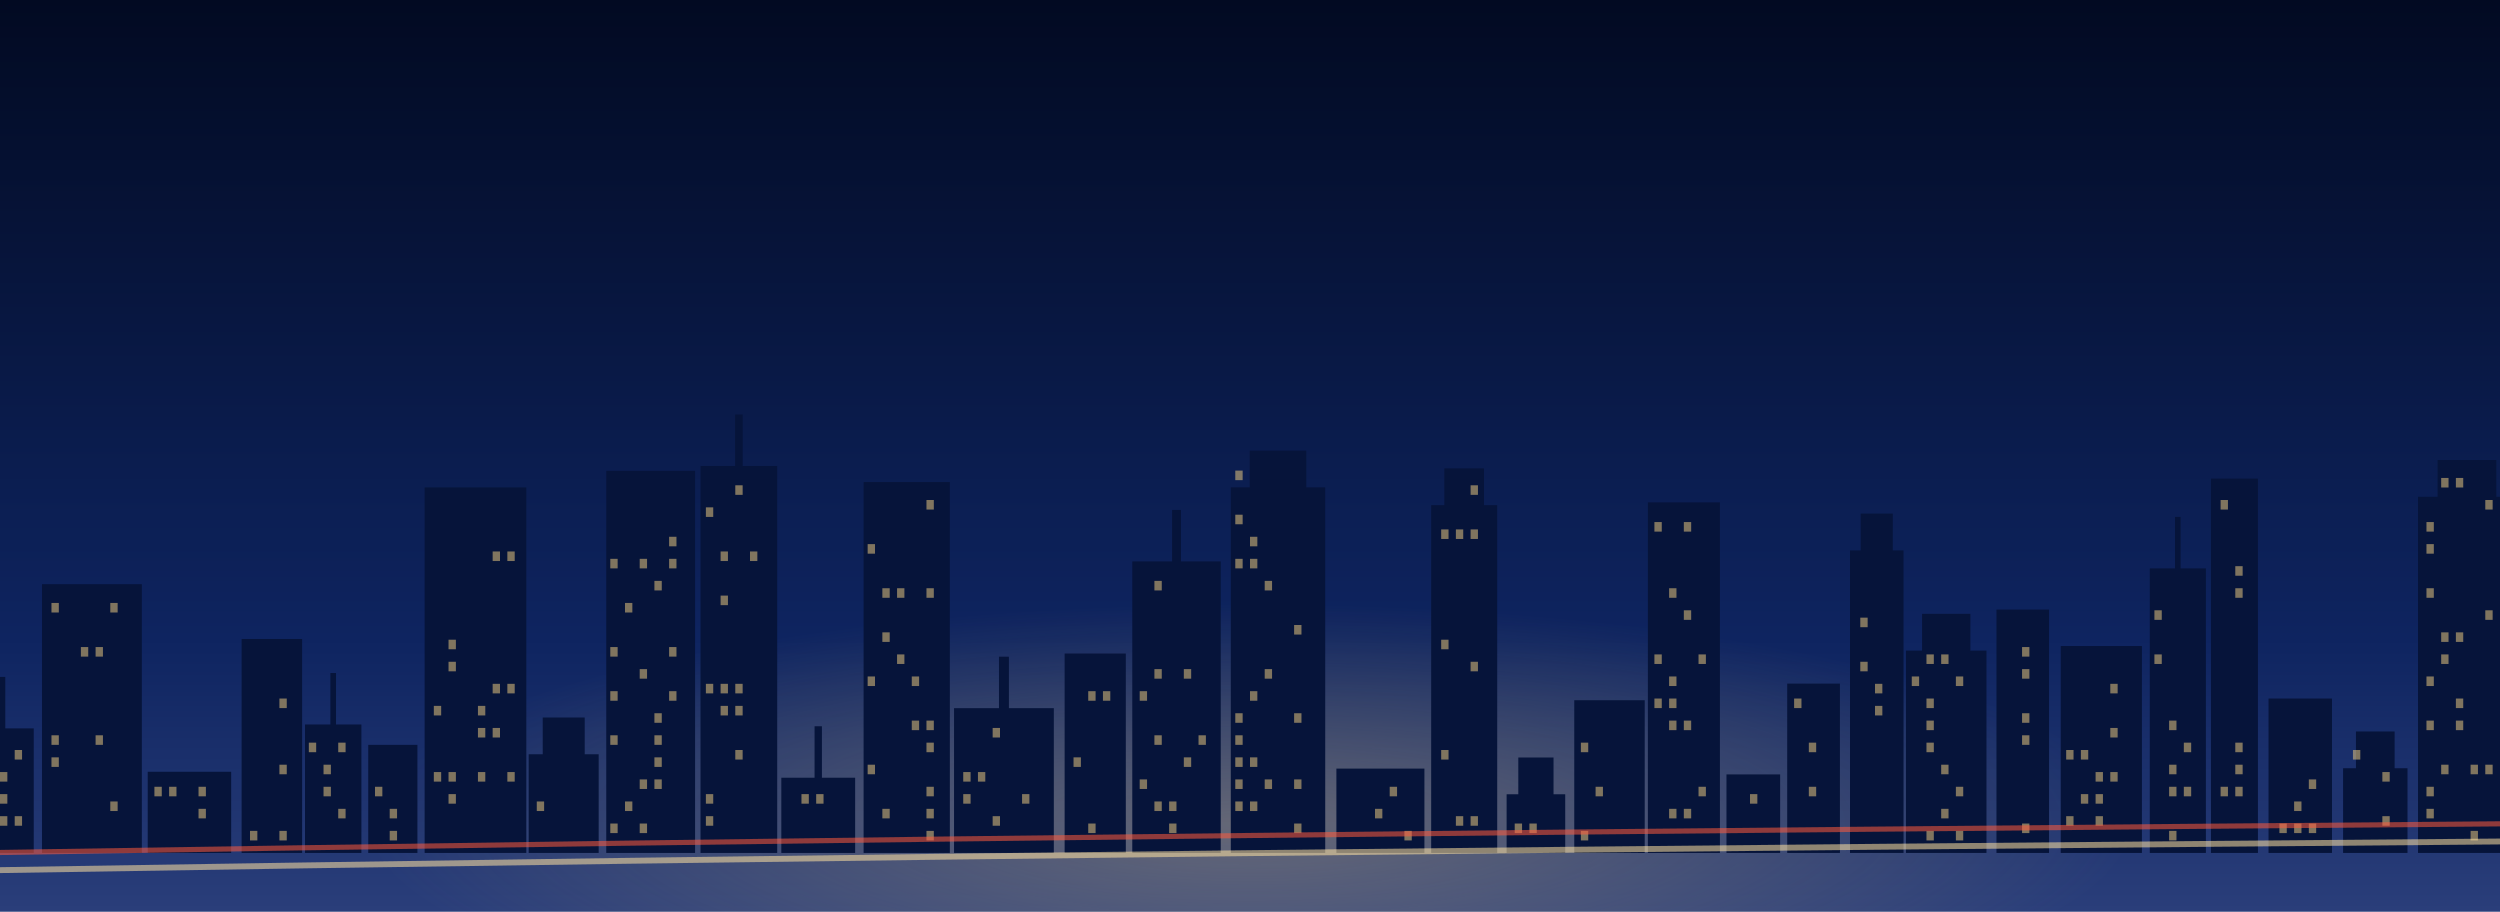
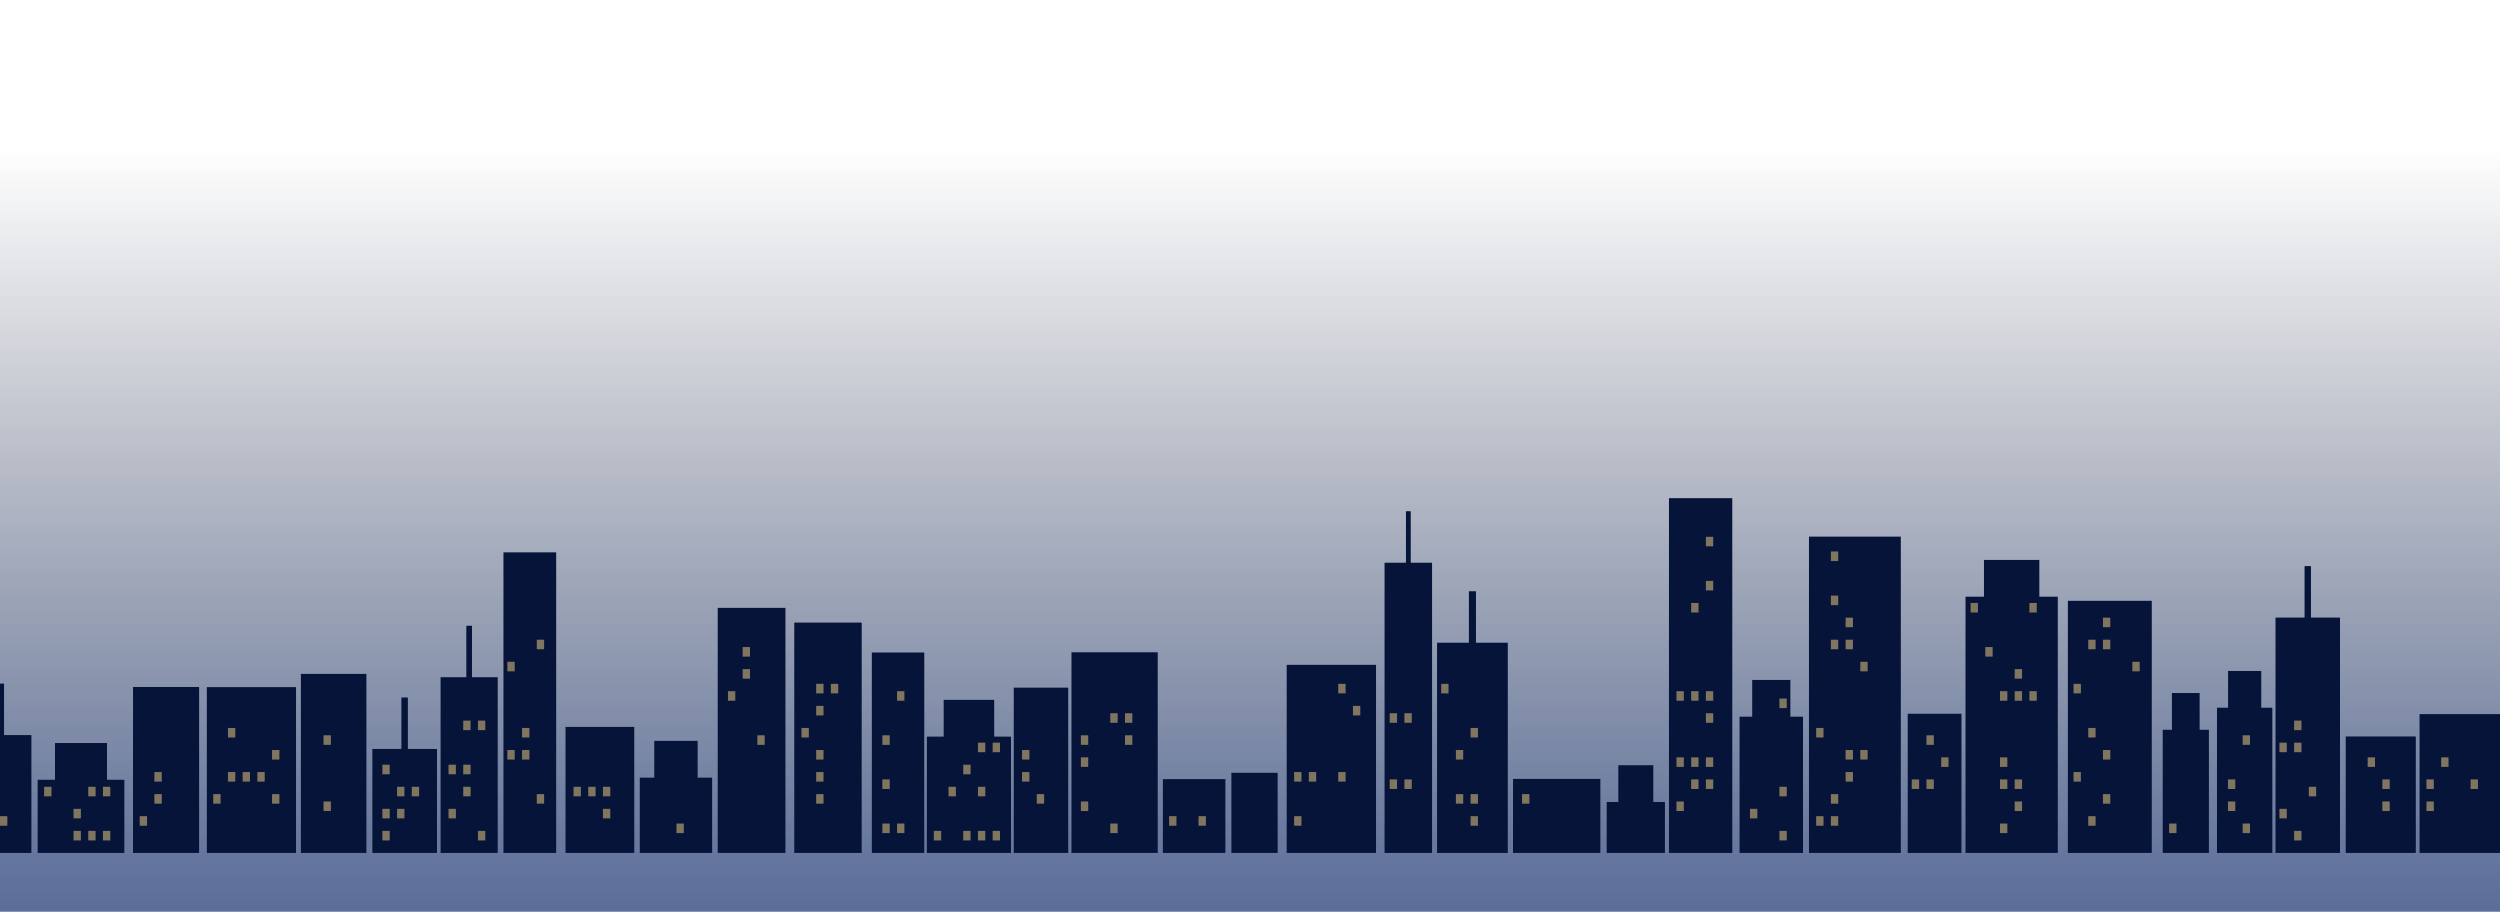
<svg xmlns="http://www.w3.org/2000/svg" viewBox="0 0 340 124" preserveAspectRatio="xMidYMax slice">
  <defs>
    <filter id="b" x="-50%" y="-50%" width="200%" height="200%">
      <feGaussianBlur stdDeviation="2.4" />
    </filter>
    <filter id="bb" x="-50%" y="-50%" width="200%" height="200%">
      <feGaussianBlur stdDeviation="6" />
    </filter>
    <filter id="b1" x="-50%" y="-50%" width="200%" height="200%">
      <feGaussianBlur stdDeviation="0.9" />
    </filter>
    <linearGradient id="ns" x1="0" y1="0" x2="0" y2="1">
-       <stop offset="0" stop-color="#020A22" stop-opacity="1" />
-       <stop offset="0.7" stop-color="#0E2460" stop-opacity="1" />
-       <stop offset="1" stop-color="#2A3E7A" stop-opacity="1" />
+       <stop offset="0" stop-color="#020A22" stop-opacity="0" />
+       <stop offset="1" stop-color="#14306E" stop-opacity="0.7" />
    </linearGradient>
-     <radialGradient id="haze">
-       <stop offset="0" stop-color="#E3C47E" stop-opacity=".35" />
-       <stop offset="1" stop-color="#E3C47E" stop-opacity="0" />
-     </radialGradient>
  </defs>
-   <rect x="0" y="0" width="340" height="124" fill="url(#ns)" />
-   <ellipse cx="170" cy="112" rx="120" ry="30" fill="url(#haze)" />
+   <rect x="0" y="20" width="340" height="104" fill="url(#ns)" />
  <g fill="#06143A">
-     <path d="M-4 116V99.06H-0.13V92.06H0.72V99.06H4.59V116Z" />
-     <rect x="5.71" y="79.45" width="13.58" height="36.55" />
-     <rect x="20.09" y="104.96" width="11.35" height="11.04" />
-     <rect x="32.86" y="86.9" width="8.23" height="29.1" />
-     <path d="M41.48 116V98.53H44.93V91.53H45.7V98.53H49.15V116Z" />
-     <rect x="50.08" y="101.3" width="6.69" height="14.7" />
-     <rect x="57.75" y="66.29" width="13.83" height="49.71" />
-     <path d="M71.9 116V102.58H73.81V97.58H79.52V102.58H81.42V116Z" />
-     <rect x="82.45" y="64.03" width="12.08" height="51.97" />
-     <path d="M95.27 116V63.37H99.97V56.37H101.01V63.37H105.7V116Z" />
-     <path d="M106.26 116V105.77H110.78V98.77H111.78V105.77H116.3V116Z" />
-     <rect x="117.45" y="65.56" width="11.73" height="50.44" />
-     <path d="M129.75 116V96.31H135.86V89.31H137.21V96.31H143.32V116Z" />
-     <rect x="144.79" y="88.88" width="8.32" height="27.12" />
-     <path d="M153.99 116V76.35H159.4V69.35H160.61V76.35H166.02V116Z" />
-     <path d="M167.39 116V66.28H169.96V61.28H177.66V66.28H180.23V116Z" />
-     <rect x="181.75" y="104.53" width="11.97" height="11.47" />
-     <path d="M194.64 116V68.7H196.43V63.7H201.82V68.7H203.62V116Z" />
-     <path d="M204.9 116V108.02H206.49V103.02H211.28V108.02H212.87V116Z" />
-     <rect x="214.1" y="95.23" width="9.58" height="20.77" />
-     <rect x="224.11" y="68.32" width="9.8" height="47.68" />
-     <rect x="234.8" y="105.32" width="7.3" height="10.68" />
-     <rect x="243.06" y="92.97" width="7.17" height="23.03" />
-     <path d="M251.6 116V74.85H253.05V69.85H257.42V74.85H258.88V116Z" />
-     <path d="M259.21 116V88.48H261.4V83.48H267.97V88.48H270.16V116Z" />
-     <rect x="271.52" y="82.9" width="7.15" height="33.1" />
-     <rect x="280.26" y="87.86" width="11.04" height="28.14" />
-     <path d="M292.37 116V77.3H295.8V70.3H296.56V77.3H300V116Z" />
-     <rect x="300.69" y="65.09" width="6.39" height="50.91" />
-     <rect x="308.52" y="95" width="8.63" height="21" />
-     <path d="M318.66 116V104.48H320.41V99.48H325.67V104.48H327.42V116Z" />
-     <path d="M328.85 116V67.56H331.51V62.56H339.5V67.56H342.16V116Z" />
-     <rect x="343.32" y="98.2" width="11.94" height="17.8" />
+     <path d="M-4 116V99.97H-0.28V92.97H0.55V99.97H4.27V116Z" />
+     <path d="M5.12 116V106.05H7.48V101.05H14.55V106.05H16.91V116Z" />
+     <rect x="18.09" y="93.43" width="8.99" height="22.57" />
+     <rect x="28.13" y="93.45" width="12.13" height="22.55" />
+     <rect x="40.92" y="91.65" width="8.91" height="24.35" />
+     <path d="M50.64 116V101.86H54.59V94.86H55.47V101.86H59.43V116Z" />
+     <path d="M59.92 116V92.1H63.42V85.1H64.19V92.1H67.69V116Z" />
+     <rect x="68.47" y="75.12" width="7.17" height="40.88" />
+     <rect x="76.91" y="98.86" width="9.35" height="17.14" />
+     <path d="M87.01 116V105.76H88.98V100.76H94.88V105.76H96.85V116Z" />
+     <rect x="97.61" y="82.67" width="9.21" height="33.33" />
+     <rect x="108.02" y="84.67" width="9.17" height="31.33" />
+     <rect x="118.57" y="88.74" width="7.13" height="27.26" />
+     <path d="M126.05 116V100.18H128.34V95.18H135.21V100.18H137.5V116Z" />
+     <rect x="137.87" y="93.52" width="7.41" height="22.48" />
+     <rect x="145.72" y="88.71" width="11.73" height="27.29" />
+     <rect x="158.15" y="105.96" width="8.5" height="10.04" />
+     <rect x="167.47" y="105.1" width="6.29" height="10.9" />
+     <rect x="174.99" y="90.42" width="12.15" height="25.58" />
+     <path d="M188.3 116V76.53H191.21V69.53H191.86V76.53H194.76V116Z" />
+     <path d="M195.44 116V87.41H199.77V80.41H200.73V87.41H205.06V116Z" />
+     <rect x="205.77" y="105.93" width="11.88" height="10.07" />
+     <path d="M218.51 116V109.07H220.09V104.07H224.85V109.07H226.43V116Z" />
+     <rect x="226.98" y="67.75" width="8.61" height="48.25" />
+     <path d="M236.58 116V97.47H238.3V92.47H243.49V97.47H245.21V116Z" />
+     <rect x="246.02" y="72.98" width="12.49" height="43.02" />
+     <rect x="259.45" y="97.07" width="7.31" height="18.93" />
+     <path d="M267.31 116V81.15H269.82V76.15H277.35V81.15H279.86V116Z" />
+     <rect x="281.23" y="81.71" width="11.41" height="34.29" />
+     <path d="M294.13 116V99.25H295.38V94.25H299.15V99.25H300.41V116Z" />
+     <path d="M301.51 116V96.25H303.02V91.25H307.53V96.25H309.04V116Z" />
+     <path d="M309.47 116V83.99H313.42V76.99H314.29V83.99H318.24V116Z" />
+     <rect x="319.02" y="100.16" width="9.53" height="15.84" />
+     <rect x="329.06" y="97.12" width="11.5" height="18.88" />
+     <rect x="341.43" y="81.24" width="6.16" height="34.76" />
  </g>
  <g fill="#E3C47E" fill-opacity=".55">
-     <rect x="2" y="102" width="1" height="1.3" />
-     <rect x="0" y="105" width="1" height="1.3" />
+     <rect x="-2" y="105" width="1" height="1.3" />
    <rect x="-2" y="108" width="1" height="1.3" />
-     <rect x="0" y="108" width="1" height="1.3" />
+     <rect x="-2" y="111" width="1" height="1.3" />
    <rect x="0" y="111" width="1" height="1.3" />
-     <rect x="2" y="111" width="1" height="1.3" />
-     <rect x="7" y="82" width="1" height="1.3" />
-     <rect x="15" y="82" width="1" height="1.3" />
-     <rect x="11" y="88" width="1" height="1.3" />
-     <rect x="13" y="88" width="1" height="1.3" />
-     <rect x="7" y="100" width="1" height="1.3" />
-     <rect x="13" y="100" width="1" height="1.3" />
-     <rect x="7" y="103" width="1" height="1.3" />
-     <rect x="15" y="109" width="1" height="1.3" />
-     <rect x="21" y="107" width="1" height="1.3" />
-     <rect x="23" y="107" width="1" height="1.3" />
-     <rect x="27" y="107" width="1" height="1.3" />
-     <rect x="27" y="110" width="1" height="1.3" />
-     <rect x="38" y="95" width="1" height="1.3" />
-     <rect x="38" y="104" width="1" height="1.3" />
-     <rect x="34" y="113" width="1" height="1.3" />
-     <rect x="38" y="113" width="1" height="1.3" />
-     <rect x="42" y="101" width="1" height="1.3" />
-     <rect x="46" y="101" width="1" height="1.3" />
-     <rect x="44" y="104" width="1" height="1.3" />
-     <rect x="44" y="107" width="1" height="1.3" />
-     <rect x="46" y="110" width="1" height="1.3" />
-     <rect x="51" y="107" width="1" height="1.3" />
-     <rect x="53" y="110" width="1" height="1.3" />
-     <rect x="53" y="113" width="1" height="1.3" />
-     <rect x="67" y="75" width="1" height="1.3" />
-     <rect x="69" y="75" width="1" height="1.3" />
-     <rect x="61" y="87" width="1" height="1.3" />
-     <rect x="61" y="90" width="1" height="1.3" />
-     <rect x="67" y="93" width="1" height="1.3" />
-     <rect x="69" y="93" width="1" height="1.3" />
-     <rect x="59" y="96" width="1" height="1.3" />
-     <rect x="65" y="96" width="1" height="1.3" />
-     <rect x="65" y="99" width="1" height="1.3" />
-     <rect x="67" y="99" width="1" height="1.3" />
-     <rect x="59" y="105" width="1" height="1.3" />
-     <rect x="61" y="105" width="1" height="1.3" />
-     <rect x="65" y="105" width="1" height="1.3" />
-     <rect x="69" y="105" width="1" height="1.3" />
-     <rect x="61" y="108" width="1" height="1.3" />
-     <rect x="73" y="109" width="1" height="1.3" />
-     <rect x="91" y="73" width="1" height="1.3" />
-     <rect x="83" y="76" width="1" height="1.3" />
-     <rect x="87" y="76" width="1" height="1.3" />
-     <rect x="91" y="76" width="1" height="1.3" />
-     <rect x="89" y="79" width="1" height="1.3" />
-     <rect x="85" y="82" width="1" height="1.3" />
-     <rect x="83" y="88" width="1" height="1.3" />
-     <rect x="91" y="88" width="1" height="1.3" />
-     <rect x="87" y="91" width="1" height="1.3" />
-     <rect x="83" y="94" width="1" height="1.3" />
-     <rect x="91" y="94" width="1" height="1.3" />
-     <rect x="89" y="97" width="1" height="1.3" />
-     <rect x="83" y="100" width="1" height="1.3" />
-     <rect x="89" y="100" width="1" height="1.3" />
-     <rect x="89" y="103" width="1" height="1.3" />
-     <rect x="87" y="106" width="1" height="1.3" />
-     <rect x="89" y="106" width="1" height="1.3" />
-     <rect x="85" y="109" width="1" height="1.3" />
-     <rect x="83" y="112" width="1" height="1.3" />
-     <rect x="87" y="112" width="1" height="1.3" />
-     <rect x="100" y="66" width="1" height="1.3" />
-     <rect x="96" y="69" width="1" height="1.3" />
-     <rect x="98" y="75" width="1" height="1.3" />
-     <rect x="102" y="75" width="1" height="1.3" />
-     <rect x="98" y="81" width="1" height="1.3" />
-     <rect x="96" y="93" width="1" height="1.3" />
-     <rect x="98" y="93" width="1" height="1.3" />
-     <rect x="100" y="93" width="1" height="1.3" />
-     <rect x="98" y="96" width="1" height="1.3" />
-     <rect x="100" y="96" width="1" height="1.3" />
-     <rect x="100" y="102" width="1" height="1.3" />
-     <rect x="96" y="108" width="1" height="1.3" />
-     <rect x="96" y="111" width="1" height="1.3" />
-     <rect x="109" y="108" width="1" height="1.3" />
+     <rect x="6" y="107" width="1" height="1.3" />
+     <rect x="12" y="107" width="1" height="1.3" />
+     <rect x="14" y="107" width="1" height="1.3" />
+     <rect x="10" y="110" width="1" height="1.3" />
+     <rect x="10" y="113" width="1" height="1.3" />
+     <rect x="12" y="113" width="1" height="1.3" />
+     <rect x="14" y="113" width="1" height="1.3" />
+     <rect x="21" y="105" width="1" height="1.3" />
+     <rect x="21" y="108" width="1" height="1.3" />
+     <rect x="19" y="111" width="1" height="1.3" />
+     <rect x="31" y="99" width="1" height="1.3" />
+     <rect x="37" y="102" width="1" height="1.3" />
+     <rect x="31" y="105" width="1" height="1.3" />
+     <rect x="33" y="105" width="1" height="1.3" />
+     <rect x="35" y="105" width="1" height="1.3" />
+     <rect x="29" y="108" width="1" height="1.3" />
+     <rect x="37" y="108" width="1" height="1.3" />
+     <rect x="44" y="100" width="1" height="1.3" />
+     <rect x="44" y="109" width="1" height="1.3" />
+     <rect x="52" y="104" width="1" height="1.3" />
+     <rect x="54" y="107" width="1" height="1.3" />
+     <rect x="56" y="107" width="1" height="1.3" />
+     <rect x="52" y="110" width="1" height="1.3" />
+     <rect x="54" y="110" width="1" height="1.3" />
+     <rect x="52" y="113" width="1" height="1.3" />
+     <rect x="63" y="98" width="1" height="1.3" />
+     <rect x="65" y="98" width="1" height="1.3" />
+     <rect x="61" y="104" width="1" height="1.3" />
+     <rect x="63" y="104" width="1" height="1.3" />
+     <rect x="63" y="107" width="1" height="1.3" />
+     <rect x="61" y="110" width="1" height="1.3" />
+     <rect x="65" y="113" width="1" height="1.3" />
+     <rect x="73" y="87" width="1" height="1.3" />
+     <rect x="69" y="90" width="1" height="1.3" />
+     <rect x="71" y="99" width="1" height="1.3" />
+     <rect x="69" y="102" width="1" height="1.3" />
+     <rect x="71" y="102" width="1" height="1.3" />
+     <rect x="73" y="108" width="1" height="1.3" />
+     <rect x="78" y="107" width="1" height="1.3" />
+     <rect x="80" y="107" width="1" height="1.3" />
+     <rect x="82" y="107" width="1" height="1.3" />
+     <rect x="82" y="110" width="1" height="1.3" />
+     <rect x="92" y="112" width="1" height="1.3" />
+     <rect x="101" y="88" width="1" height="1.3" />
+     <rect x="101" y="91" width="1" height="1.3" />
+     <rect x="99" y="94" width="1" height="1.3" />
+     <rect x="103" y="100" width="1" height="1.3" />
+     <rect x="111" y="93" width="1" height="1.3" />
+     <rect x="113" y="93" width="1" height="1.3" />
+     <rect x="111" y="96" width="1" height="1.3" />
+     <rect x="109" y="99" width="1" height="1.3" />
+     <rect x="111" y="102" width="1" height="1.3" />
+     <rect x="111" y="105" width="1" height="1.3" />
    <rect x="111" y="108" width="1" height="1.3" />
-     <rect x="126" y="68" width="1" height="1.3" />
-     <rect x="118" y="74" width="1" height="1.3" />
-     <rect x="120" y="80" width="1" height="1.3" />
-     <rect x="122" y="80" width="1" height="1.3" />
-     <rect x="126" y="80" width="1" height="1.3" />
-     <rect x="120" y="86" width="1" height="1.3" />
-     <rect x="122" y="89" width="1" height="1.3" />
-     <rect x="118" y="92" width="1" height="1.3" />
-     <rect x="124" y="92" width="1" height="1.3" />
-     <rect x="124" y="98" width="1" height="1.3" />
-     <rect x="126" y="98" width="1" height="1.3" />
-     <rect x="126" y="101" width="1" height="1.3" />
-     <rect x="118" y="104" width="1" height="1.3" />
-     <rect x="126" y="107" width="1" height="1.3" />
-     <rect x="120" y="110" width="1" height="1.3" />
-     <rect x="126" y="110" width="1" height="1.3" />
-     <rect x="126" y="113" width="1" height="1.3" />
-     <rect x="135" y="99" width="1" height="1.3" />
-     <rect x="131" y="105" width="1" height="1.3" />
-     <rect x="133" y="105" width="1" height="1.3" />
-     <rect x="131" y="108" width="1" height="1.3" />
-     <rect x="139" y="108" width="1" height="1.3" />
-     <rect x="135" y="111" width="1" height="1.3" />
-     <rect x="148" y="94" width="1" height="1.3" />
-     <rect x="150" y="94" width="1" height="1.3" />
-     <rect x="146" y="103" width="1" height="1.3" />
-     <rect x="148" y="112" width="1" height="1.3" />
-     <rect x="157" y="79" width="1" height="1.3" />
-     <rect x="157" y="91" width="1" height="1.3" />
-     <rect x="161" y="91" width="1" height="1.3" />
-     <rect x="155" y="94" width="1" height="1.3" />
-     <rect x="157" y="100" width="1" height="1.3" />
-     <rect x="163" y="100" width="1" height="1.3" />
-     <rect x="161" y="103" width="1" height="1.3" />
-     <rect x="155" y="106" width="1" height="1.3" />
-     <rect x="157" y="109" width="1" height="1.3" />
-     <rect x="159" y="109" width="1" height="1.3" />
-     <rect x="159" y="112" width="1" height="1.3" />
-     <rect x="168" y="64" width="1" height="1.3" />
-     <rect x="168" y="70" width="1" height="1.3" />
-     <rect x="170" y="73" width="1" height="1.3" />
-     <rect x="168" y="76" width="1" height="1.3" />
-     <rect x="170" y="76" width="1" height="1.3" />
-     <rect x="172" y="79" width="1" height="1.3" />
-     <rect x="176" y="85" width="1" height="1.3" />
-     <rect x="172" y="91" width="1" height="1.3" />
-     <rect x="170" y="94" width="1" height="1.3" />
-     <rect x="168" y="97" width="1" height="1.3" />
-     <rect x="176" y="97" width="1" height="1.3" />
-     <rect x="168" y="100" width="1" height="1.3" />
-     <rect x="168" y="103" width="1" height="1.3" />
-     <rect x="170" y="103" width="1" height="1.3" />
-     <rect x="168" y="106" width="1" height="1.3" />
-     <rect x="172" y="106" width="1" height="1.3" />
-     <rect x="176" y="106" width="1" height="1.3" />
-     <rect x="168" y="109" width="1" height="1.3" />
-     <rect x="170" y="109" width="1" height="1.3" />
-     <rect x="176" y="112" width="1" height="1.3" />
-     <rect x="189" y="107" width="1" height="1.3" />
-     <rect x="187" y="110" width="1" height="1.3" />
-     <rect x="191" y="113" width="1" height="1.3" />
-     <rect x="200" y="66" width="1" height="1.3" />
-     <rect x="196" y="72" width="1" height="1.3" />
-     <rect x="198" y="72" width="1" height="1.3" />
-     <rect x="200" y="72" width="1" height="1.3" />
-     <rect x="196" y="87" width="1" height="1.3" />
-     <rect x="200" y="90" width="1" height="1.3" />
-     <rect x="196" y="102" width="1" height="1.3" />
-     <rect x="198" y="111" width="1" height="1.3" />
+     <rect x="122" y="94" width="1" height="1.3" />
+     <rect x="120" y="100" width="1" height="1.3" />
+     <rect x="120" y="106" width="1" height="1.3" />
+     <rect x="120" y="112" width="1" height="1.3" />
+     <rect x="122" y="112" width="1" height="1.3" />
+     <rect x="133" y="101" width="1" height="1.3" />
+     <rect x="135" y="101" width="1" height="1.3" />
+     <rect x="131" y="104" width="1" height="1.3" />
+     <rect x="129" y="107" width="1" height="1.3" />
+     <rect x="133" y="107" width="1" height="1.3" />
+     <rect x="127" y="113" width="1" height="1.3" />
+     <rect x="131" y="113" width="1" height="1.3" />
+     <rect x="133" y="113" width="1" height="1.3" />
+     <rect x="135" y="113" width="1" height="1.3" />
+     <rect x="139" y="102" width="1" height="1.3" />
+     <rect x="139" y="105" width="1" height="1.3" />
+     <rect x="141" y="108" width="1" height="1.3" />
+     <rect x="151" y="97" width="1" height="1.3" />
+     <rect x="153" y="97" width="1" height="1.3" />
+     <rect x="147" y="100" width="1" height="1.3" />
+     <rect x="153" y="100" width="1" height="1.3" />
+     <rect x="147" y="103" width="1" height="1.3" />
+     <rect x="147" y="109" width="1" height="1.3" />
+     <rect x="151" y="112" width="1" height="1.3" />
+     <rect x="159" y="111" width="1" height="1.3" />
+     <rect x="163" y="111" width="1" height="1.3" />
+     <rect x="182" y="93" width="1" height="1.3" />
+     <rect x="184" y="96" width="1" height="1.3" />
+     <rect x="176" y="105" width="1" height="1.3" />
+     <rect x="178" y="105" width="1" height="1.3" />
+     <rect x="182" y="105" width="1" height="1.3" />
+     <rect x="176" y="111" width="1" height="1.3" />
+     <rect x="189" y="97" width="1" height="1.3" />
+     <rect x="191" y="97" width="1" height="1.3" />
+     <rect x="189" y="106" width="1" height="1.3" />
+     <rect x="191" y="106" width="1" height="1.3" />
+     <rect x="196" y="93" width="1" height="1.3" />
+     <rect x="200" y="99" width="1" height="1.3" />
+     <rect x="198" y="102" width="1" height="1.3" />
+     <rect x="198" y="108" width="1" height="1.3" />
+     <rect x="200" y="108" width="1" height="1.3" />
    <rect x="200" y="111" width="1" height="1.3" />
-     <rect x="206" y="112" width="1" height="1.3" />
-     <rect x="208" y="112" width="1" height="1.3" />
-     <rect x="215" y="101" width="1" height="1.3" />
-     <rect x="217" y="107" width="1" height="1.3" />
-     <rect x="215" y="113" width="1" height="1.3" />
-     <rect x="225" y="71" width="1" height="1.3" />
-     <rect x="229" y="71" width="1" height="1.3" />
-     <rect x="227" y="80" width="1" height="1.3" />
-     <rect x="229" y="83" width="1" height="1.3" />
-     <rect x="225" y="89" width="1" height="1.3" />
-     <rect x="231" y="89" width="1" height="1.3" />
-     <rect x="227" y="92" width="1" height="1.3" />
-     <rect x="225" y="95" width="1" height="1.3" />
-     <rect x="227" y="95" width="1" height="1.3" />
-     <rect x="227" y="98" width="1" height="1.3" />
-     <rect x="229" y="98" width="1" height="1.3" />
-     <rect x="231" y="107" width="1" height="1.3" />
-     <rect x="227" y="110" width="1" height="1.3" />
-     <rect x="229" y="110" width="1" height="1.3" />
-     <rect x="238" y="108" width="1" height="1.3" />
-     <rect x="244" y="95" width="1" height="1.3" />
-     <rect x="246" y="101" width="1" height="1.3" />
-     <rect x="246" y="107" width="1" height="1.3" />
-     <rect x="253" y="84" width="1" height="1.3" />
+     <rect x="207" y="108" width="1" height="1.3" />
+     <rect x="232" y="73" width="1" height="1.3" />
+     <rect x="232" y="79" width="1" height="1.3" />
+     <rect x="230" y="82" width="1" height="1.3" />
+     <rect x="228" y="94" width="1" height="1.3" />
+     <rect x="230" y="94" width="1" height="1.3" />
+     <rect x="232" y="94" width="1" height="1.3" />
+     <rect x="232" y="97" width="1" height="1.3" />
+     <rect x="228" y="103" width="1" height="1.3" />
+     <rect x="230" y="103" width="1" height="1.3" />
+     <rect x="232" y="103" width="1" height="1.3" />
+     <rect x="230" y="106" width="1" height="1.3" />
+     <rect x="232" y="106" width="1" height="1.3" />
+     <rect x="228" y="109" width="1" height="1.3" />
+     <rect x="242" y="95" width="1" height="1.3" />
+     <rect x="242" y="107" width="1" height="1.3" />
+     <rect x="238" y="110" width="1" height="1.3" />
+     <rect x="242" y="113" width="1" height="1.3" />
+     <rect x="249" y="75" width="1" height="1.3" />
+     <rect x="249" y="81" width="1" height="1.3" />
+     <rect x="251" y="84" width="1" height="1.3" />
+     <rect x="249" y="87" width="1" height="1.3" />
+     <rect x="251" y="87" width="1" height="1.3" />
    <rect x="253" y="90" width="1" height="1.3" />
-     <rect x="255" y="93" width="1" height="1.3" />
-     <rect x="255" y="96" width="1" height="1.3" />
-     <rect x="262" y="89" width="1" height="1.3" />
-     <rect x="264" y="89" width="1" height="1.3" />
-     <rect x="260" y="92" width="1" height="1.3" />
-     <rect x="266" y="92" width="1" height="1.3" />
-     <rect x="262" y="95" width="1" height="1.3" />
-     <rect x="262" y="98" width="1" height="1.3" />
-     <rect x="262" y="101" width="1" height="1.3" />
-     <rect x="264" y="104" width="1" height="1.3" />
-     <rect x="266" y="107" width="1" height="1.3" />
-     <rect x="264" y="110" width="1" height="1.3" />
-     <rect x="262" y="113" width="1" height="1.3" />
-     <rect x="266" y="113" width="1" height="1.3" />
-     <rect x="275" y="88" width="1" height="1.3" />
-     <rect x="275" y="91" width="1" height="1.3" />
-     <rect x="275" y="97" width="1" height="1.3" />
-     <rect x="275" y="100" width="1" height="1.3" />
-     <rect x="275" y="112" width="1" height="1.3" />
-     <rect x="287" y="93" width="1" height="1.3" />
-     <rect x="287" y="99" width="1" height="1.3" />
-     <rect x="281" y="102" width="1" height="1.3" />
-     <rect x="283" y="102" width="1" height="1.3" />
-     <rect x="285" y="105" width="1" height="1.3" />
-     <rect x="287" y="105" width="1" height="1.3" />
-     <rect x="283" y="108" width="1" height="1.3" />
-     <rect x="285" y="108" width="1" height="1.3" />
-     <rect x="281" y="111" width="1" height="1.3" />
-     <rect x="285" y="111" width="1" height="1.3" />
-     <rect x="293" y="83" width="1" height="1.3" />
-     <rect x="293" y="89" width="1" height="1.3" />
-     <rect x="295" y="98" width="1" height="1.3" />
-     <rect x="297" y="101" width="1" height="1.3" />
-     <rect x="295" y="104" width="1" height="1.3" />
-     <rect x="295" y="107" width="1" height="1.3" />
-     <rect x="297" y="107" width="1" height="1.3" />
-     <rect x="295" y="113" width="1" height="1.3" />
-     <rect x="302" y="68" width="1" height="1.3" />
-     <rect x="304" y="77" width="1" height="1.3" />
-     <rect x="304" y="80" width="1" height="1.3" />
-     <rect x="304" y="101" width="1" height="1.3" />
-     <rect x="304" y="104" width="1" height="1.3" />
-     <rect x="302" y="107" width="1" height="1.3" />
-     <rect x="304" y="107" width="1" height="1.3" />
-     <rect x="314" y="106" width="1" height="1.3" />
-     <rect x="312" y="109" width="1" height="1.3" />
-     <rect x="310" y="112" width="1" height="1.3" />
-     <rect x="312" y="112" width="1" height="1.3" />
-     <rect x="314" y="112" width="1" height="1.3" />
-     <rect x="320" y="102" width="1" height="1.3" />
-     <rect x="324" y="105" width="1" height="1.3" />
-     <rect x="324" y="111" width="1" height="1.3" />
-     <rect x="332" y="65" width="1" height="1.3" />
-     <rect x="334" y="65" width="1" height="1.3" />
-     <rect x="338" y="68" width="1" height="1.3" />
-     <rect x="330" y="71" width="1" height="1.3" />
-     <rect x="330" y="74" width="1" height="1.3" />
-     <rect x="330" y="80" width="1" height="1.3" />
-     <rect x="338" y="83" width="1" height="1.3" />
-     <rect x="332" y="86" width="1" height="1.3" />
-     <rect x="334" y="86" width="1" height="1.3" />
-     <rect x="332" y="89" width="1" height="1.3" />
-     <rect x="330" y="92" width="1" height="1.3" />
-     <rect x="334" y="95" width="1" height="1.3" />
-     <rect x="330" y="98" width="1" height="1.3" />
-     <rect x="334" y="98" width="1" height="1.3" />
-     <rect x="332" y="104" width="1" height="1.3" />
-     <rect x="336" y="104" width="1" height="1.3" />
-     <rect x="338" y="104" width="1" height="1.3" />
-     <rect x="330" y="107" width="1" height="1.3" />
-     <rect x="330" y="110" width="1" height="1.3" />
-     <rect x="336" y="113" width="1" height="1.3" />
-     <rect x="346" y="101" width="1" height="1.3" />
-     <rect x="352" y="104" width="1" height="1.3" />
-     <rect x="344" y="107" width="1" height="1.3" />
-     <rect x="352" y="107" width="1" height="1.3" />
-     <rect x="346" y="110" width="1" height="1.3" />
-     <rect x="352" y="110" width="1" height="1.3" />
-     <rect x="346" y="113" width="1" height="1.3" />
+     <rect x="247" y="99" width="1" height="1.3" />
+     <rect x="251" y="102" width="1" height="1.3" />
+     <rect x="253" y="102" width="1" height="1.3" />
+     <rect x="251" y="105" width="1" height="1.3" />
+     <rect x="249" y="108" width="1" height="1.3" />
+     <rect x="247" y="111" width="1" height="1.3" />
+     <rect x="249" y="111" width="1" height="1.3" />
+     <rect x="262" y="100" width="1" height="1.3" />
+     <rect x="264" y="103" width="1" height="1.3" />
+     <rect x="260" y="106" width="1" height="1.3" />
+     <rect x="262" y="106" width="1" height="1.3" />
+     <rect x="268" y="82" width="1" height="1.3" />
+     <rect x="276" y="82" width="1" height="1.3" />
+     <rect x="270" y="88" width="1" height="1.3" />
+     <rect x="274" y="91" width="1" height="1.3" />
+     <rect x="272" y="94" width="1" height="1.3" />
+     <rect x="274" y="94" width="1" height="1.3" />
+     <rect x="276" y="94" width="1" height="1.3" />
+     <rect x="272" y="103" width="1" height="1.3" />
+     <rect x="272" y="106" width="1" height="1.3" />
+     <rect x="274" y="106" width="1" height="1.3" />
+     <rect x="274" y="109" width="1" height="1.3" />
+     <rect x="272" y="112" width="1" height="1.3" />
+     <rect x="286" y="84" width="1" height="1.3" />
+     <rect x="284" y="87" width="1" height="1.3" />
+     <rect x="286" y="87" width="1" height="1.3" />
+     <rect x="290" y="90" width="1" height="1.3" />
+     <rect x="282" y="93" width="1" height="1.3" />
+     <rect x="284" y="99" width="1" height="1.3" />
+     <rect x="286" y="102" width="1" height="1.3" />
+     <rect x="282" y="105" width="1" height="1.3" />
+     <rect x="286" y="108" width="1" height="1.3" />
+     <rect x="284" y="111" width="1" height="1.3" />
+     <rect x="295" y="112" width="1" height="1.3" />
+     <rect x="305" y="100" width="1" height="1.3" />
+     <rect x="303" y="106" width="1" height="1.3" />
+     <rect x="303" y="109" width="1" height="1.3" />
+     <rect x="305" y="112" width="1" height="1.3" />
+     <rect x="312" y="98" width="1" height="1.3" />
+     <rect x="310" y="101" width="1" height="1.3" />
+     <rect x="312" y="101" width="1" height="1.3" />
+     <rect x="314" y="107" width="1" height="1.3" />
+     <rect x="310" y="110" width="1" height="1.3" />
+     <rect x="312" y="113" width="1" height="1.3" />
+     <rect x="322" y="103" width="1" height="1.3" />
+     <rect x="324" y="106" width="1" height="1.3" />
+     <rect x="324" y="109" width="1" height="1.3" />
+     <rect x="332" y="103" width="1" height="1.3" />
+     <rect x="330" y="106" width="1" height="1.3" />
+     <rect x="336" y="106" width="1" height="1.3" />
+     <rect x="330" y="109" width="1" height="1.3" />
+     <rect x="344" y="90" width="1" height="1.3" />
+     <rect x="342" y="93" width="1" height="1.3" />
+     <rect x="342" y="96" width="1" height="1.3" />
+     <rect x="344" y="99" width="1" height="1.3" />
+     <rect x="344" y="102" width="1" height="1.3" />
+     <rect x="344" y="108" width="1" height="1.3" />
  </g>
-   <path d="M-4 116 C120 114 220 113 345 112" stroke="#FF5A3C" stroke-opacity=".55" stroke-width=".7" fill="none" />
-   <path d="M-4 118.4 C120 116.4 220 115.4 345 114.4" stroke="#FFE2A0" stroke-opacity=".55" stroke-width=".8" fill="none" />
</svg>
